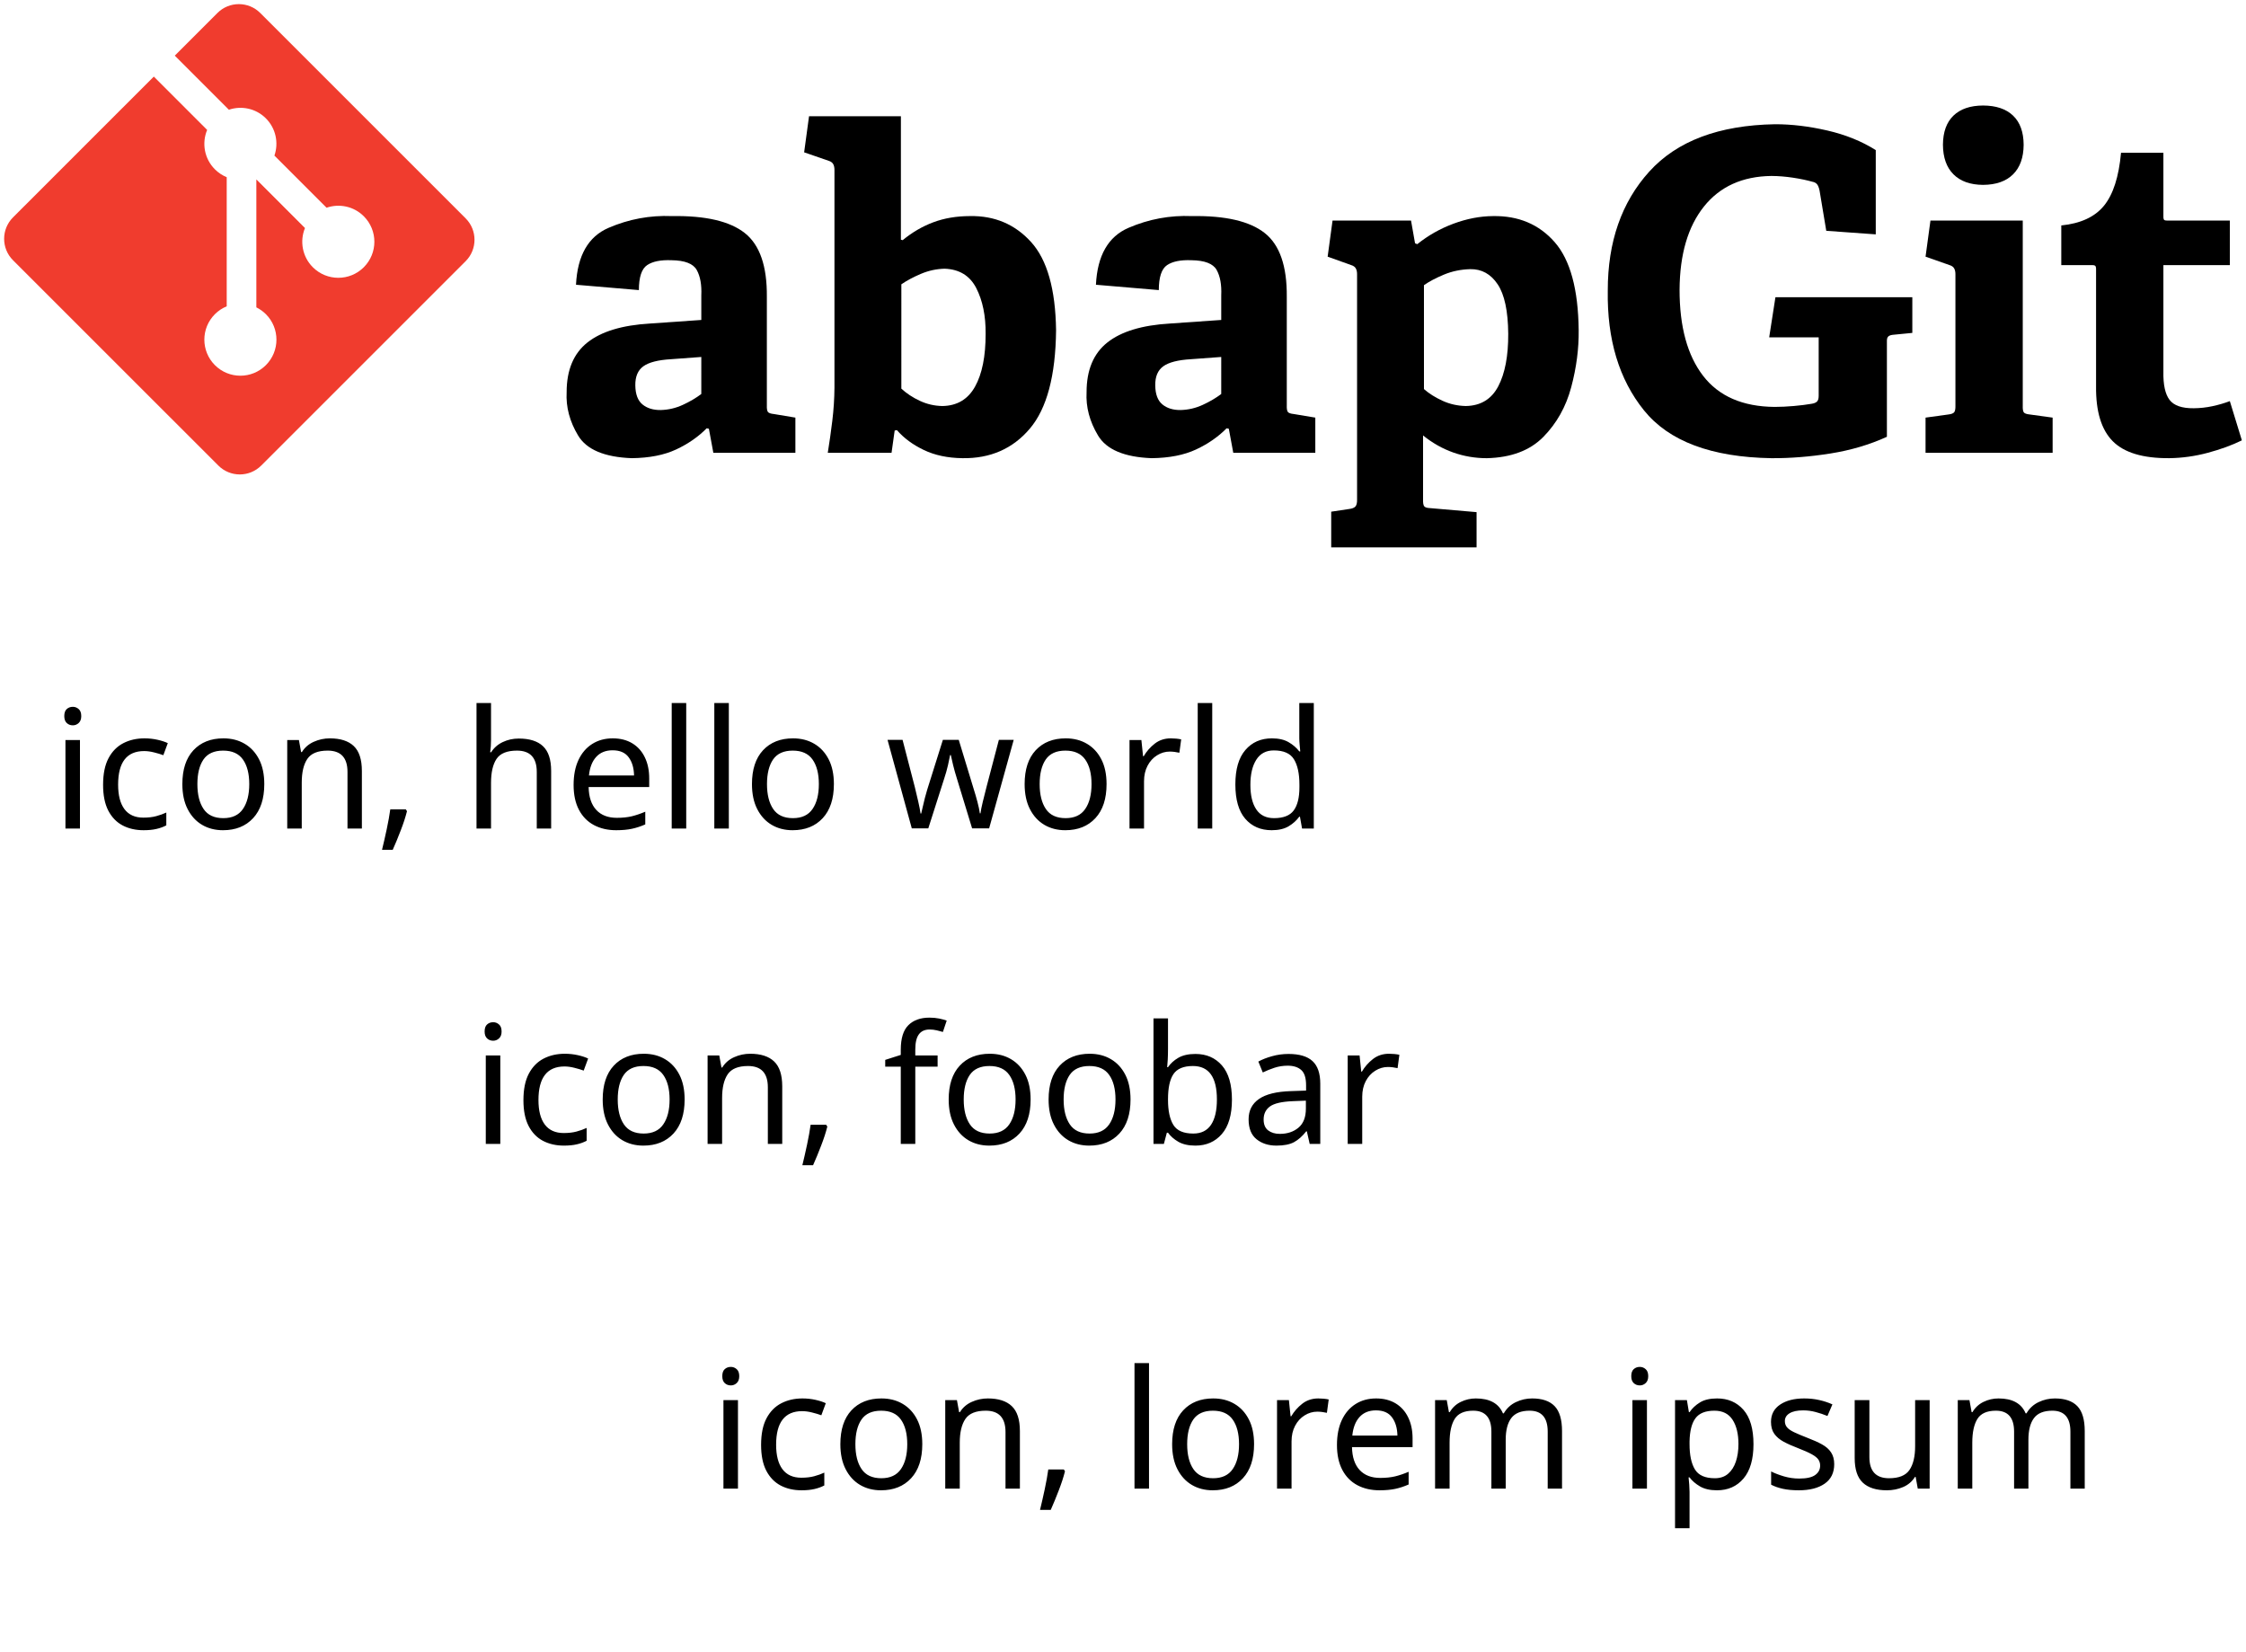
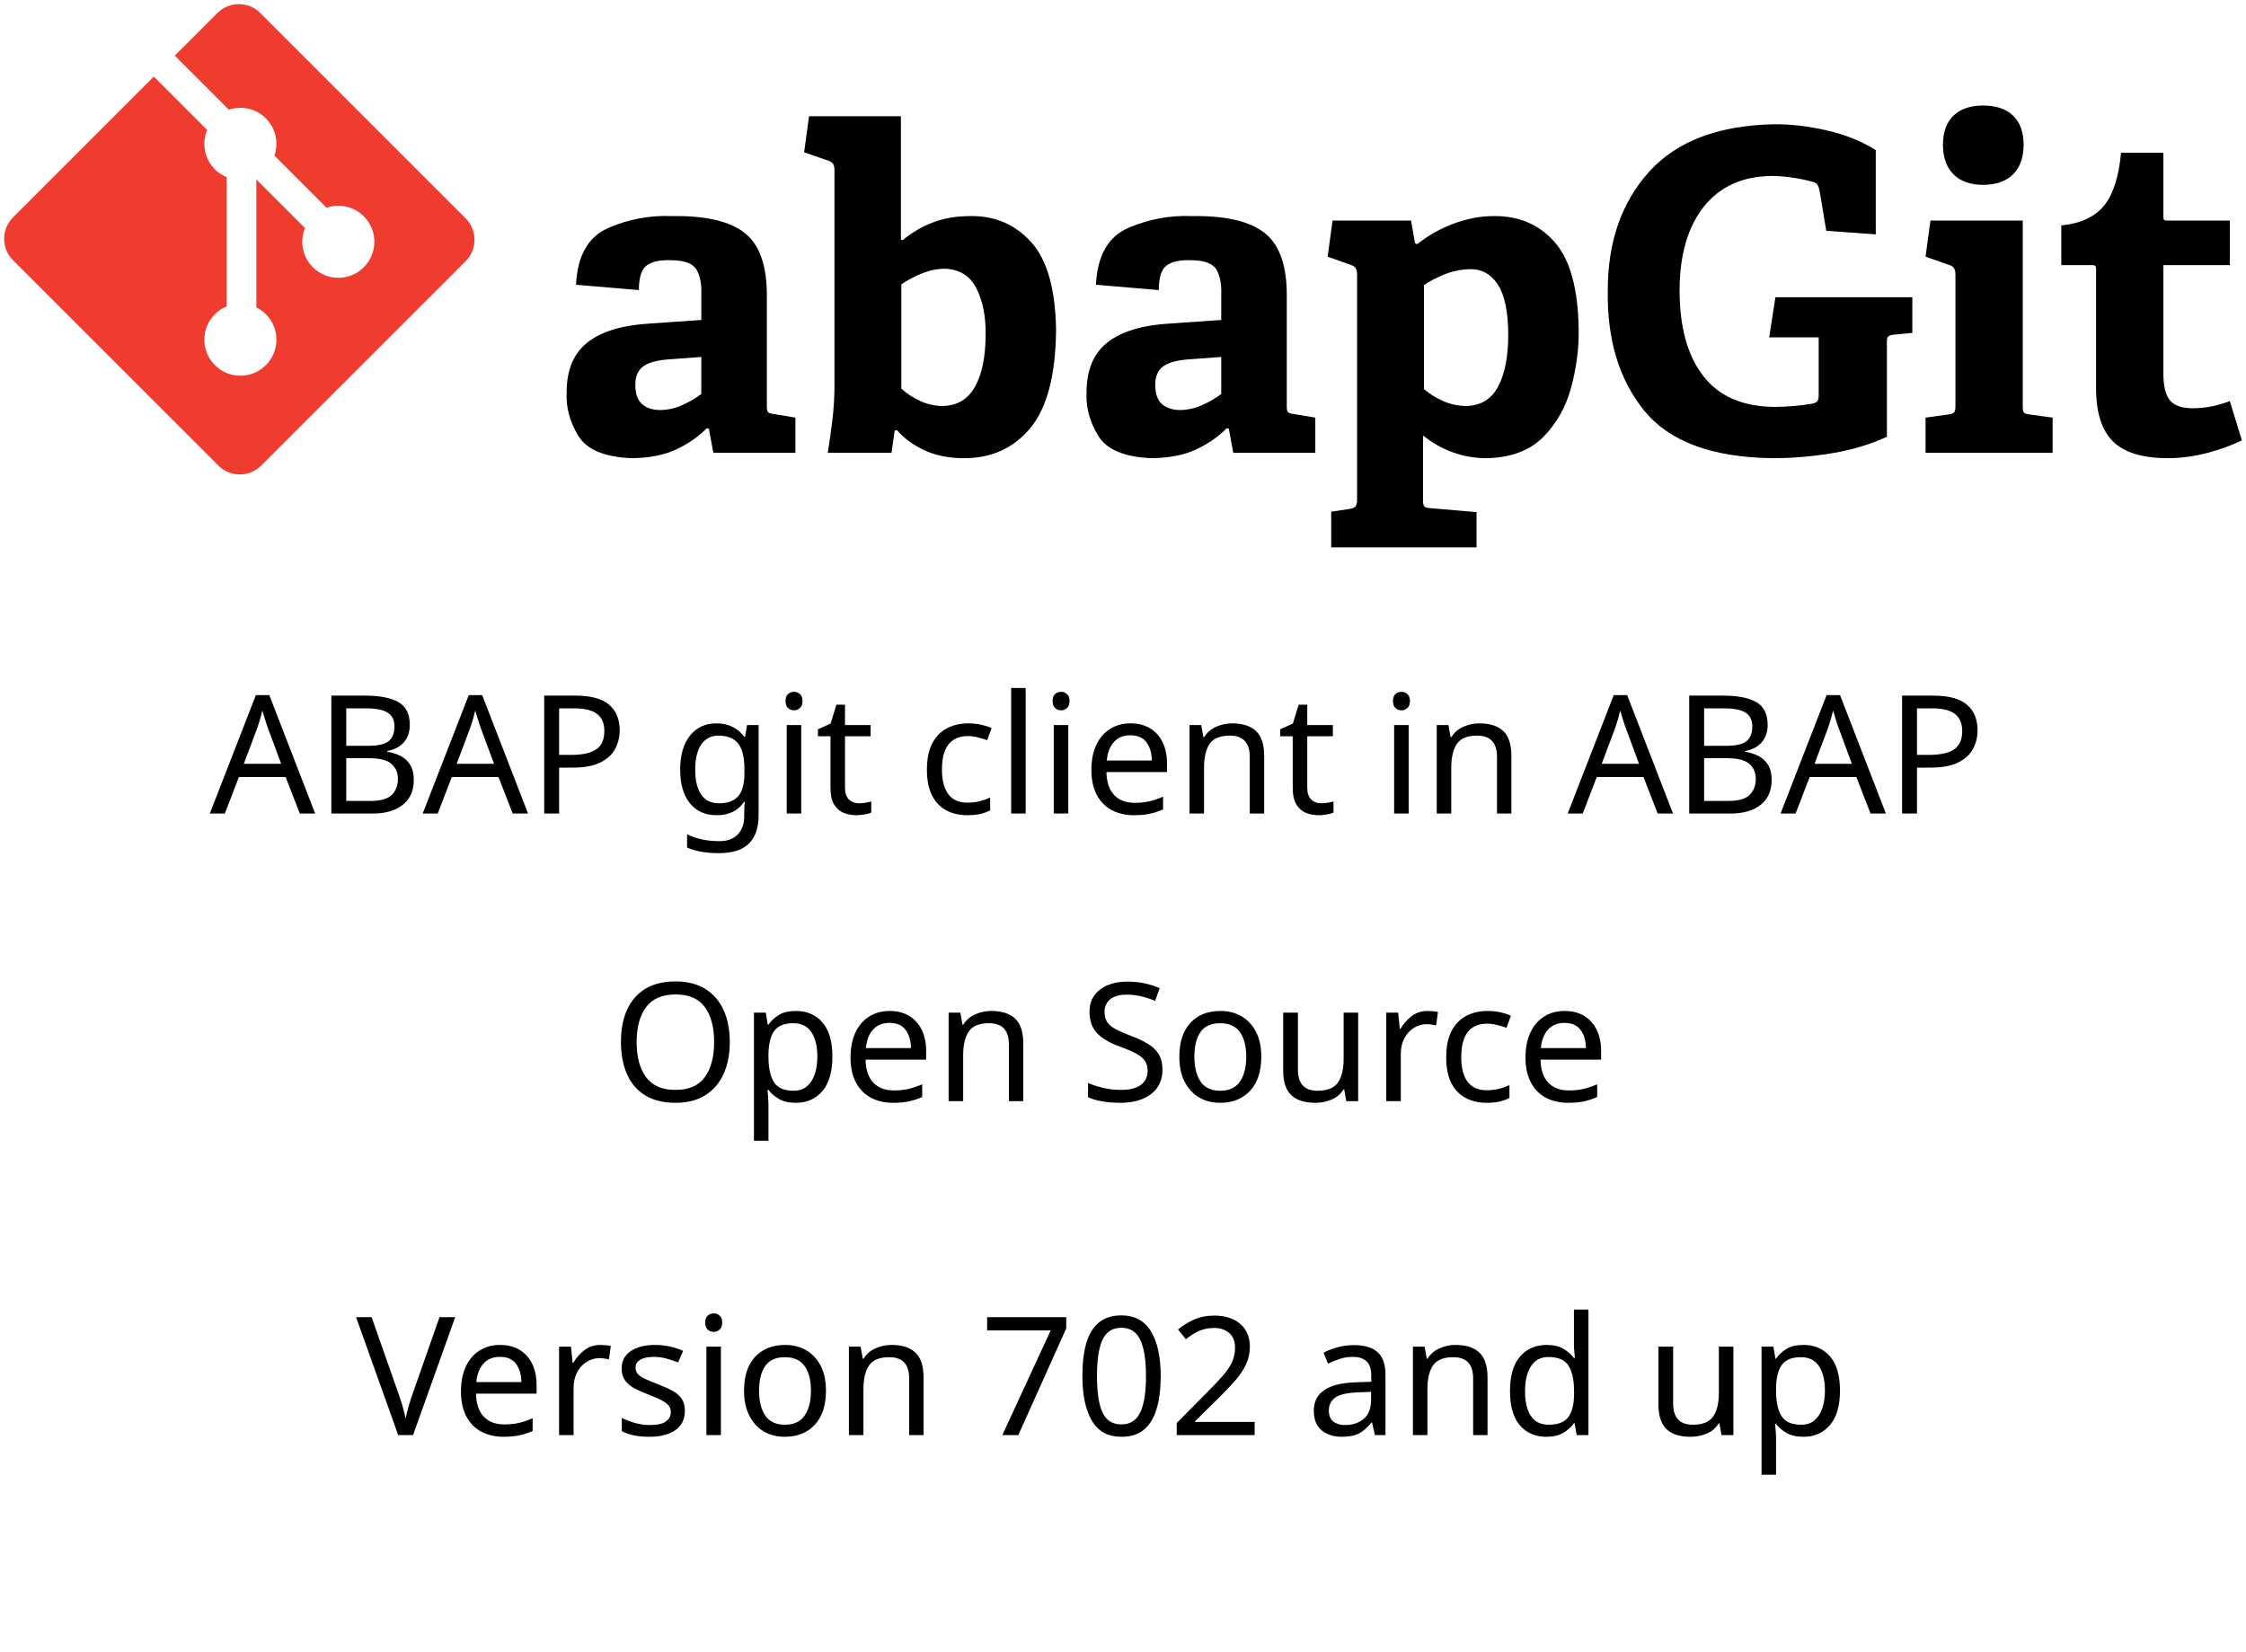
- <svg xmlns="http://www.w3.org/2000/svg" id="svg3046" height="400" width="543.994" version="1.1">
+ <svg xmlns="http://www.w3.org/2000/svg" version="1.1" width="543.994" height="400" id="svg3046">
  <defs id="defs3048" />
-   <g id="layer1" transform="translate(-102.1571,-476.6479)">
-     <path style="fill:#f03c2e" id="path3006" d="m 214.937,529.535 -49.745,-49.739 c -2.862,-2.865 -7.508,-2.865 -10.374,0 l -10.329,10.33 13.102,13.102 c 3.046,-1.028 6.537,-0.339 8.964,2.088 2.439,2.442 3.124,5.963 2.07,9.02 l 12.628,12.628 c 3.055,-1.053 6.58,-0.373 9.02,2.071 3.411,3.41 3.411,8.934 0,12.345 -3.411,3.412 -8.936,3.412 -12.349,0 -2.564,-2.567 -3.199,-6.335 -1.9,-9.494 l -11.777,-11.777 -0.001,30.991 c 0.832,0.412 1.616,0.961 2.309,1.651 3.41,3.409 3.41,8.933 0,12.348 -3.411,3.409 -8.938,3.409 -12.345,0 -3.41,-3.415 -3.41,-8.938 0,-12.348 0.843,-0.841 1.818,-1.478 2.858,-1.905 v -31.279 c -1.041,-0.425 -2.015,-1.057 -2.859,-1.905 -2.583,-2.581 -3.205,-6.372 -1.88,-9.544 l -12.916,-12.918 -34.106,34.105 c -2.866,2.867 -2.866,7.513 0,10.378 l 49.742,49.739 c 2.864,2.865 7.508,2.865 10.376,0 l 49.512,-49.504 c 2.865,-2.866 2.865,-7.514 0,-10.379" />
-     <g style="font-style:normal;font-variant:normal;font-weight:normal;font-stretch:normal;font-size:108.987px;line-height:125%;font-family:HelveticaNeueCyr;-inkscape-font-specification:HelveticaNeueCyr;letter-spacing:0px;word-spacing:0px;fill:#000000;fill-opacity:1;stroke:none" id="text3008">
-       <path style="font-weight:bold;font-size:108px;font-family:'Adelle Basic Rg';-inkscape-font-specification:'Adelle Basic Rg Bold';fill:#000000" id="path2986" d="m 294.804,586.338 v -8.532 l -5.184,-0.864 c -0.781,-0.076 -1.271,-0.247 -1.471,-0.513 -0.2,-0.265 -0.286,-0.814 -0.256,-1.647 v -26.244 c 0.068,-7.429 -1.715,-12.577 -5.346,-15.444 -3.631,-2.866 -9.517,-4.234 -17.658,-4.104 -5.314,-0.218 -10.426,0.731 -15.336,2.848 -4.909,2.117 -7.537,6.712 -7.884,13.783 l 15.228,1.296 c 0.004,-3.136 0.67,-5.152 1.998,-6.048 1.327,-0.895 3.289,-1.291 5.886,-1.188 3.231,0.038 5.274,0.826 6.129,2.362 0.855,1.537 1.224,3.593 1.107,6.169 v 5.94 l -12.42,0.864 c -6.748,0.396 -11.801,1.926 -15.16,4.59 -3.359,2.664 -5.038,6.678 -5.035,12.042 -0.194,3.595 0.733,7.096 2.781,10.503 2.047,3.406 6.376,5.233 12.987,5.481 4.279,-0.052 7.87,-0.758 10.773,-2.119 2.902,-1.361 5.359,-3.067 7.371,-5.116 l 0.54,0.108 1.08,5.832 z M 272.016,572.082 c -1.267,0.965 -2.756,1.843 -4.468,2.632 -1.712,0.79 -3.499,1.208 -5.359,1.255 -1.816,0.022 -3.287,-0.427 -4.414,-1.35 -1.127,-0.922 -1.708,-2.452 -1.741,-4.59 -0.038,-2.128 0.605,-3.676 1.93,-4.644 1.325,-0.967 3.562,-1.543 6.709,-1.728 l 7.344,-0.54 z" />
-       <path style="font-weight:bold;font-size:108px;font-family:'Adelle Basic Rg';-inkscape-font-specification:'Adelle Basic Rg Bold';fill:#000000" id="path2988" d="m 318.094,586.338 0.756,-5.4 0.54,-0.108 c 1.681,1.937 3.854,3.544 6.52,4.819 2.666,1.276 5.785,1.937 9.355,1.984 6.757,0.099 12.197,-2.286 16.321,-7.155 4.124,-4.869 6.244,-12.816 6.358,-23.841 -0.14,-9.94 -2.156,-17.059 -6.048,-21.357 -3.893,-4.297 -8.824,-6.394 -14.796,-6.291 -3.272,0.007 -6.232,0.506 -8.883,1.498 -2.651,0.992 -5.125,2.437 -7.425,4.333 l -0.432,-0.108 V 504.799 h -22.248 l -1.188,8.748 5.94,2.052 c 0.531,0.162 0.9,0.432 1.107,0.81 0.207,0.378 0.306,0.864 0.297,1.458 v 52.703 c -0.02,2.668 -0.196,5.35 -0.526,8.046 -0.331,2.695 -0.695,5.269 -1.093,7.722 z m 2.376,-40.823 c 1.327,-0.913 2.911,-1.759 4.752,-2.538 1.84,-0.778 3.748,-1.192 5.724,-1.242 3.58,0.131 6.14,1.706 7.681,4.725 1.541,3.019 2.293,6.7 2.254,11.043 0.009,5.454 -0.846,9.72 -2.565,12.798 -1.719,3.078 -4.356,4.644 -7.911,4.698 -1.913,-0.034 -3.73,-0.452 -5.454,-1.255 -1.724,-0.803 -3.217,-1.789 -4.482,-2.956 z" />
-       <path style="font-weight:bold;font-size:108px;font-family:'Adelle Basic Rg';-inkscape-font-specification:'Adelle Basic Rg Bold';fill:#000000" id="path2990" d="m 420.734,586.338 v -8.532 l -5.184,-0.864 c -0.781,-0.076 -1.271,-0.247 -1.471,-0.513 -0.2,-0.265 -0.286,-0.814 -0.256,-1.647 v -26.244 c 0.067,-7.429 -1.715,-12.577 -5.346,-15.444 -3.631,-2.866 -9.517,-4.234 -17.658,-4.104 -5.314,-0.218 -10.426,0.731 -15.336,2.848 -4.909,2.117 -7.537,6.712 -7.884,13.783 l 15.228,1.296 c 0.004,-3.136 0.67,-5.152 1.998,-6.048 1.327,-0.895 3.289,-1.291 5.886,-1.188 3.231,0.038 5.274,0.826 6.129,2.362 0.855,1.537 1.224,3.593 1.107,6.169 v 5.94 l -12.42,0.864 c -6.748,0.396 -11.801,1.926 -15.16,4.59 -3.359,2.664 -5.038,6.678 -5.035,12.042 -0.194,3.595 0.733,7.096 2.781,10.503 2.047,3.406 6.376,5.233 12.987,5.481 4.279,-0.052 7.87,-0.758 10.773,-2.119 2.902,-1.361 5.359,-3.067 7.371,-5.116 l 0.54,0.108 1.08,5.832 z m -22.788,-14.256 c -1.267,0.965 -2.756,1.843 -4.468,2.632 -1.712,0.79 -3.499,1.208 -5.359,1.255 -1.816,0.022 -3.287,-0.427 -4.414,-1.35 -1.127,-0.922 -1.708,-2.452 -1.741,-4.59 -0.038,-2.128 0.605,-3.676 1.93,-4.644 1.325,-0.967 3.562,-1.543 6.709,-1.728 l 7.344,-0.54 z" />
-       <path style="font-weight:bold;font-size:108px;font-family:'Adelle Basic Rg';-inkscape-font-specification:'Adelle Basic Rg Bold';fill:#000000" id="path2992" d="m 459.791,609.234 v -8.532 l -11.232,-0.972 c -0.781,-0.029 -1.271,-0.187 -1.471,-0.472 -0.2,-0.286 -0.286,-0.848 -0.257,-1.687 v -15.444 c 2.277,1.836 4.716,3.213 7.317,4.131 2.601,0.918 5.31,1.377 8.127,1.377 5.885,-0.143 10.447,-1.861 13.688,-5.156 3.241,-3.295 5.491,-7.309 6.752,-12.044 1.261,-4.735 1.863,-9.333 1.808,-13.796 -0.108,-9.94 -2.052,-17.059 -5.832,-21.357 -3.78,-4.297 -8.748,-6.394 -14.904,-6.291 -3.134,0.02 -6.316,0.628 -9.544,1.822 -3.229,1.195 -6.167,2.855 -8.815,4.981 l -0.54,-0.216 -0.972,-5.508 H 424.908 l -1.188,8.748 5.724,2.052 c 0.531,0.162 0.9,0.432 1.107,0.81 0.207,0.378 0.306,0.864 0.297,1.458 v 54.539 c 0.013,0.79 -0.122,1.343 -0.405,1.66 -0.283,0.317 -0.796,0.52 -1.539,0.608 l -4.32,0.648 v 8.64 z m -12.744,-63.503 c 1.224,-0.871 2.826,-1.721 4.806,-2.551 1.98,-0.83 4.122,-1.276 6.426,-1.336 2.745,-0.043 4.95,1.177 6.615,3.658 1.665,2.482 2.52,6.482 2.565,12.001 0.025,5.359 -0.781,9.598 -2.416,12.717 -1.636,3.118 -4.25,4.711 -7.843,4.779 -2.023,-0.043 -3.917,-0.47 -5.683,-1.282 -1.766,-0.812 -3.256,-1.753 -4.468,-2.821 z" />
-       <path style="font-weight:bold;font-size:108px;font-family:'Adelle Basic Rg';-inkscape-font-specification:'Adelle Basic Rg Bold';fill:#000000" id="path2994" d="m 565.332,557.286 v -8.64 h -33.156 l -1.512,9.72 h 11.988 v 14.148 c 0.002,0.682 -0.137,1.154 -0.418,1.417 -0.281,0.263 -0.718,0.439 -1.309,0.526 -1.278,0.221 -2.718,0.401 -4.32,0.54 -1.602,0.14 -3.15,0.212 -4.644,0.216 -7.715,-0.07 -13.48,-2.576 -17.293,-7.519 -3.814,-4.943 -5.717,-11.905 -5.71,-20.884 0.056,-8.566 2.023,-15.275 5.899,-20.128 3.877,-4.853 9.326,-7.324 16.348,-7.411 1.71,0.011 3.447,0.151 5.211,0.418 1.764,0.268 3.339,0.596 4.725,0.985 0.477,0.09 0.846,0.288 1.107,0.594 0.261,0.306 0.468,0.828 0.621,1.566 l 1.62,9.72 11.988,0.864 V 513.007 c -3.413,-2.151 -7.333,-3.735 -11.758,-4.752 -4.426,-1.017 -8.642,-1.521 -12.649,-1.512 -13.594,0.234 -23.746,4.059 -30.456,11.475 -6.709,7.416 -10.057,17.019 -10.044,28.809 -0.191,11.851 2.729,21.521 8.761,29.011 6.032,7.49 16.324,11.356 30.874,11.596 4.574,0.027 9.331,-0.351 14.269,-1.134 4.939,-0.783 9.506,-2.133 13.702,-4.05 v -23.22 c -0.009,-0.529 0.117,-0.902 0.378,-1.12 0.261,-0.218 0.711,-0.349 1.35,-0.391 z" />
-       <path style="font-weight:bold;font-size:108px;font-family:'Adelle Basic Rg';-inkscape-font-specification:'Adelle Basic Rg Bold';fill:#000000" id="path2996" d="m 592.296,511.711 c -0.018,-3.089 -0.873,-5.443 -2.565,-7.06 -1.692,-1.618 -4.113,-2.432 -7.263,-2.443 -3.098,0.011 -5.488,0.826 -7.168,2.443 -1.681,1.618 -2.531,3.971 -2.551,7.06 0.02,3.098 0.871,5.488 2.551,7.168 1.681,1.681 4.07,2.531 7.168,2.551 3.15,-0.02 5.571,-0.871 7.263,-2.551 1.692,-1.681 2.547,-4.07 2.565,-7.168 z m 7.02,74.627 v -8.532 l -5.508,-0.756 c -0.781,-0.076 -1.271,-0.247 -1.471,-0.513 -0.2,-0.265 -0.286,-0.814 -0.256,-1.647 v -44.819 h -22.356 l -1.188,8.748 5.832,2.052 c 0.531,0.162 0.9,0.432 1.107,0.81 0.207,0.378 0.306,0.864 0.297,1.458 v 31.752 c 0.022,0.785 -0.076,1.321 -0.297,1.606 -0.221,0.286 -0.698,0.47 -1.431,0.553 l -5.508,0.756 v 8.532 z" />
-       <path style="font-weight:bold;font-size:108px;font-family:'Adelle Basic Rg';-inkscape-font-specification:'Adelle Basic Rg Bold';fill:#000000" id="path2998" d="m 642.235,573.81 c -1.31,0.497 -2.713,0.907 -4.212,1.228 -1.499,0.322 -3.01,0.488 -4.536,0.499 -2.857,0.029 -4.81,-0.65 -5.859,-2.038 -1.049,-1.388 -1.544,-3.661 -1.485,-6.817 v -25.812 h 16.092 v -10.8 h -15.228 c -0.414,0.002 -0.666,-0.083 -0.756,-0.257 -0.09,-0.173 -0.126,-0.448 -0.108,-0.823 v -15.336 h -10.26 c -0.529,5.816 -1.901,10.087 -4.117,12.811 -2.216,2.725 -5.668,4.322 -10.354,4.792 v 9.612 h 7.56 c 0.414,0.005 0.666,0.104 0.756,0.297 0.09,0.194 0.126,0.455 0.108,0.783 v 28.296 c -0.065,6.064 1.28,10.487 4.036,13.27 2.756,2.783 7.315,4.156 13.675,4.117 3.136,-0.038 6.259,-0.475 9.369,-1.309 3.109,-0.835 5.854,-1.838 8.235,-3.01 z" />
+   <g transform="translate(-102.1571,-476.6479)" id="layer1">
+     <path d="m 214.937,529.535 -49.745,-49.739 c -2.862,-2.865 -7.508,-2.865 -10.374,0 l -10.329,10.33 13.102,13.102 c 3.046,-1.028 6.537,-0.339 8.964,2.088 2.439,2.442 3.124,5.963 2.07,9.02 l 12.628,12.628 c 3.055,-1.053 6.58,-0.373 9.02,2.071 3.411,3.41 3.411,8.934 0,12.345 -3.411,3.412 -8.936,3.412 -12.349,0 -2.564,-2.567 -3.199,-6.335 -1.9,-9.494 l -11.777,-11.777 -0.001,30.991 c 0.832,0.412 1.616,0.961 2.309,1.651 3.41,3.409 3.41,8.933 0,12.348 -3.411,3.409 -8.938,3.409 -12.345,0 -3.41,-3.415 -3.41,-8.938 0,-12.348 0.843,-0.841 1.818,-1.478 2.858,-1.905 v -31.279 c -1.041,-0.425 -2.015,-1.057 -2.859,-1.905 -2.583,-2.581 -3.205,-6.372 -1.88,-9.544 l -12.916,-12.918 -34.106,34.105 c -2.866,2.867 -2.866,7.513 0,10.378 l 49.742,49.739 c 2.864,2.865 7.508,2.865 10.376,0 l 49.512,-49.504 c 2.865,-2.866 2.865,-7.514 0,-10.379" id="path3006" style="fill:#f03c2e" />
+     <g id="text3008" style="font-style:normal;font-variant:normal;font-weight:normal;font-stretch:normal;font-size:108.987px;line-height:125%;font-family:HelveticaNeueCyr;-inkscape-font-specification:HelveticaNeueCyr;letter-spacing:0px;word-spacing:0px;fill:#000000;fill-opacity:1;stroke:none">
+       <path d="m 294.804,586.338 v -8.532 l -5.184,-0.864 c -0.781,-0.076 -1.271,-0.247 -1.471,-0.513 -0.2,-0.265 -0.286,-0.814 -0.256,-1.647 v -26.244 c 0.068,-7.429 -1.715,-12.577 -5.346,-15.444 -3.631,-2.866 -9.517,-4.234 -17.658,-4.104 -5.314,-0.218 -10.426,0.731 -15.336,2.848 -4.909,2.117 -7.537,6.712 -7.884,13.783 l 15.228,1.296 c 0.004,-3.136 0.67,-5.152 1.998,-6.048 1.327,-0.895 3.289,-1.291 5.886,-1.188 3.231,0.038 5.274,0.826 6.129,2.362 0.855,1.537 1.224,3.593 1.107,6.169 v 5.94 l -12.42,0.864 c -6.748,0.396 -11.801,1.926 -15.16,4.59 -3.359,2.664 -5.038,6.678 -5.035,12.042 -0.194,3.595 0.733,7.096 2.781,10.503 2.047,3.406 6.376,5.233 12.987,5.481 4.279,-0.052 7.87,-0.758 10.773,-2.119 2.902,-1.361 5.359,-3.067 7.371,-5.116 l 0.54,0.108 1.08,5.832 z M 272.016,572.082 c -1.267,0.965 -2.756,1.843 -4.468,2.632 -1.712,0.79 -3.499,1.208 -5.359,1.255 -1.816,0.022 -3.287,-0.427 -4.414,-1.35 -1.127,-0.922 -1.708,-2.452 -1.741,-4.59 -0.038,-2.128 0.605,-3.676 1.93,-4.644 1.325,-0.967 3.562,-1.543 6.709,-1.728 l 7.344,-0.54 z" id="path2986" style="font-weight:bold;font-size:108px;font-family:'Adelle Basic Rg';-inkscape-font-specification:'Adelle Basic Rg Bold';fill:#000000" />
+       <path d="m 318.094,586.338 0.756,-5.4 0.54,-0.108 c 1.681,1.937 3.854,3.544 6.52,4.819 2.666,1.276 5.785,1.937 9.355,1.984 6.757,0.099 12.197,-2.286 16.321,-7.155 4.124,-4.869 6.244,-12.816 6.358,-23.841 -0.14,-9.94 -2.156,-17.059 -6.048,-21.357 -3.893,-4.297 -8.824,-6.394 -14.796,-6.291 -3.272,0.007 -6.232,0.506 -8.883,1.498 -2.651,0.992 -5.125,2.437 -7.425,4.333 l -0.432,-0.108 V 504.799 h -22.248 l -1.188,8.748 5.94,2.052 c 0.531,0.162 0.9,0.432 1.107,0.81 0.207,0.378 0.306,0.864 0.297,1.458 v 52.703 c -0.02,2.668 -0.196,5.35 -0.526,8.046 -0.331,2.695 -0.695,5.269 -1.093,7.722 z m 2.376,-40.823 c 1.327,-0.913 2.911,-1.759 4.752,-2.538 1.84,-0.778 3.748,-1.192 5.724,-1.242 3.58,0.131 6.14,1.706 7.681,4.725 1.541,3.019 2.293,6.7 2.254,11.043 0.009,5.454 -0.846,9.72 -2.565,12.798 -1.719,3.078 -4.356,4.644 -7.911,4.698 -1.913,-0.034 -3.73,-0.452 -5.454,-1.255 -1.724,-0.803 -3.217,-1.789 -4.482,-2.956 z" id="path2988" style="font-weight:bold;font-size:108px;font-family:'Adelle Basic Rg';-inkscape-font-specification:'Adelle Basic Rg Bold';fill:#000000" />
+       <path d="m 420.734,586.338 v -8.532 l -5.184,-0.864 c -0.781,-0.076 -1.271,-0.247 -1.471,-0.513 -0.2,-0.265 -0.286,-0.814 -0.256,-1.647 v -26.244 c 0.067,-7.429 -1.715,-12.577 -5.346,-15.444 -3.631,-2.866 -9.517,-4.234 -17.658,-4.104 -5.314,-0.218 -10.426,0.731 -15.336,2.848 -4.909,2.117 -7.537,6.712 -7.884,13.783 l 15.228,1.296 c 0.004,-3.136 0.67,-5.152 1.998,-6.048 1.327,-0.895 3.289,-1.291 5.886,-1.188 3.231,0.038 5.274,0.826 6.129,2.362 0.855,1.537 1.224,3.593 1.107,6.169 v 5.94 l -12.42,0.864 c -6.748,0.396 -11.801,1.926 -15.16,4.59 -3.359,2.664 -5.038,6.678 -5.035,12.042 -0.194,3.595 0.733,7.096 2.781,10.503 2.047,3.406 6.376,5.233 12.987,5.481 4.279,-0.052 7.87,-0.758 10.773,-2.119 2.902,-1.361 5.359,-3.067 7.371,-5.116 l 0.54,0.108 1.08,5.832 z m -22.788,-14.256 c -1.267,0.965 -2.756,1.843 -4.468,2.632 -1.712,0.79 -3.499,1.208 -5.359,1.255 -1.816,0.022 -3.287,-0.427 -4.414,-1.35 -1.127,-0.922 -1.708,-2.452 -1.741,-4.59 -0.038,-2.128 0.605,-3.676 1.93,-4.644 1.325,-0.967 3.562,-1.543 6.709,-1.728 l 7.344,-0.54 z" id="path2990" style="font-weight:bold;font-size:108px;font-family:'Adelle Basic Rg';-inkscape-font-specification:'Adelle Basic Rg Bold';fill:#000000" />
+       <path d="m 459.791,609.234 v -8.532 l -11.232,-0.972 c -0.781,-0.029 -1.271,-0.187 -1.471,-0.472 -0.2,-0.286 -0.286,-0.848 -0.257,-1.687 v -15.444 c 2.277,1.836 4.716,3.213 7.317,4.131 2.601,0.918 5.31,1.377 8.127,1.377 5.885,-0.143 10.447,-1.861 13.688,-5.156 3.241,-3.295 5.491,-7.309 6.752,-12.044 1.261,-4.735 1.863,-9.333 1.808,-13.796 -0.108,-9.94 -2.052,-17.059 -5.832,-21.357 -3.78,-4.297 -8.748,-6.394 -14.904,-6.291 -3.134,0.02 -6.316,0.628 -9.544,1.822 -3.229,1.195 -6.167,2.855 -8.815,4.981 l -0.54,-0.216 -0.972,-5.508 H 424.908 l -1.188,8.748 5.724,2.052 c 0.531,0.162 0.9,0.432 1.107,0.81 0.207,0.378 0.306,0.864 0.297,1.458 v 54.539 c 0.013,0.79 -0.122,1.343 -0.405,1.66 -0.283,0.317 -0.796,0.52 -1.539,0.608 l -4.32,0.648 v 8.64 z m -12.744,-63.503 c 1.224,-0.871 2.826,-1.721 4.806,-2.551 1.98,-0.83 4.122,-1.276 6.426,-1.336 2.745,-0.043 4.95,1.177 6.615,3.658 1.665,2.482 2.52,6.482 2.565,12.001 0.025,5.359 -0.781,9.598 -2.416,12.717 -1.636,3.118 -4.25,4.711 -7.843,4.779 -2.023,-0.043 -3.917,-0.47 -5.683,-1.282 -1.766,-0.812 -3.256,-1.753 -4.468,-2.821 z" id="path2992" style="font-weight:bold;font-size:108px;font-family:'Adelle Basic Rg';-inkscape-font-specification:'Adelle Basic Rg Bold';fill:#000000" />
+       <path d="m 565.332,557.286 v -8.64 h -33.156 l -1.512,9.72 h 11.988 v 14.148 c 0.002,0.682 -0.137,1.154 -0.418,1.417 -0.281,0.263 -0.718,0.439 -1.309,0.526 -1.278,0.221 -2.718,0.401 -4.32,0.54 -1.602,0.14 -3.15,0.212 -4.644,0.216 -7.715,-0.07 -13.48,-2.576 -17.293,-7.519 -3.814,-4.943 -5.717,-11.905 -5.71,-20.884 0.056,-8.566 2.023,-15.275 5.899,-20.128 3.877,-4.853 9.326,-7.324 16.348,-7.411 1.71,0.011 3.447,0.151 5.211,0.418 1.764,0.268 3.339,0.596 4.725,0.985 0.477,0.09 0.846,0.288 1.107,0.594 0.261,0.306 0.468,0.828 0.621,1.566 l 1.62,9.72 11.988,0.864 V 513.007 c -3.413,-2.151 -7.333,-3.735 -11.758,-4.752 -4.426,-1.017 -8.642,-1.521 -12.649,-1.512 -13.594,0.234 -23.746,4.059 -30.456,11.475 -6.709,7.416 -10.057,17.019 -10.044,28.809 -0.191,11.851 2.729,21.521 8.761,29.011 6.032,7.49 16.324,11.356 30.874,11.596 4.574,0.027 9.331,-0.351 14.269,-1.134 4.939,-0.783 9.506,-2.133 13.702,-4.05 v -23.22 c -0.009,-0.529 0.117,-0.902 0.378,-1.12 0.261,-0.218 0.711,-0.349 1.35,-0.391 z" id="path2994" style="font-weight:bold;font-size:108px;font-family:'Adelle Basic Rg';-inkscape-font-specification:'Adelle Basic Rg Bold';fill:#000000" />
+       <path d="m 592.296,511.711 c -0.018,-3.089 -0.873,-5.443 -2.565,-7.06 -1.692,-1.618 -4.113,-2.432 -7.263,-2.443 -3.098,0.011 -5.488,0.826 -7.168,2.443 -1.681,1.618 -2.531,3.971 -2.551,7.06 0.02,3.098 0.871,5.488 2.551,7.168 1.681,1.681 4.07,2.531 7.168,2.551 3.15,-0.02 5.571,-0.871 7.263,-2.551 1.692,-1.681 2.547,-4.07 2.565,-7.168 z m 7.02,74.627 v -8.532 l -5.508,-0.756 c -0.781,-0.076 -1.271,-0.247 -1.471,-0.513 -0.2,-0.265 -0.286,-0.814 -0.256,-1.647 v -44.819 h -22.356 l -1.188,8.748 5.832,2.052 c 0.531,0.162 0.9,0.432 1.107,0.81 0.207,0.378 0.306,0.864 0.297,1.458 v 31.752 c 0.022,0.785 -0.076,1.321 -0.297,1.606 -0.221,0.286 -0.698,0.47 -1.431,0.553 l -5.508,0.756 v 8.532 z" id="path2996" style="font-weight:bold;font-size:108px;font-family:'Adelle Basic Rg';-inkscape-font-specification:'Adelle Basic Rg Bold';fill:#000000" />
+       <path d="m 642.235,573.81 c -1.31,0.497 -2.713,0.907 -4.212,1.228 -1.499,0.322 -3.01,0.488 -4.536,0.499 -2.857,0.029 -4.81,-0.65 -5.859,-2.038 -1.049,-1.388 -1.544,-3.661 -1.485,-6.817 v -25.812 h 16.092 v -10.8 h -15.228 c -0.414,0.002 -0.666,-0.083 -0.756,-0.257 -0.09,-0.173 -0.126,-0.448 -0.108,-0.823 v -15.336 h -10.26 c -0.529,5.816 -1.901,10.087 -4.117,12.811 -2.216,2.725 -5.668,4.322 -10.354,4.792 v 9.612 h 7.56 c 0.414,0.005 0.666,0.104 0.756,0.297 0.09,0.194 0.126,0.455 0.108,0.783 v 28.296 c -0.065,6.064 1.28,10.487 4.036,13.27 2.756,2.783 7.315,4.156 13.675,4.117 3.136,-0.038 6.259,-0.475 9.369,-1.309 3.109,-0.835 5.854,-1.838 8.235,-3.01 z" id="path2998" style="font-weight:bold;font-size:108px;font-family:'Adelle Basic Rg';-inkscape-font-specification:'Adelle Basic Rg Bold';fill:#000000" />
    </g>
  </g>
-   <text id="text842" y="200.692" x="12.446" style="font-style:normal;font-weight:normal;font-size:40px;line-height:1.25;font-family:sans-serif;letter-spacing:0px;word-spacing:0px;fill:#000000;fill-opacity:1;stroke:none" xml:space="preserve">
-     <tspan y="200.692" x="12.446" id="tspan840">icon, hello world</tspan>
+   <text xml:space="preserve" style="font-style:normal;font-weight:normal;font-size:40px;line-height:1.25;font-family:sans-serif;letter-spacing:0px;word-spacing:0px;fill:#000000;fill-opacity:1;stroke:none" x="50.821" y="197.062" id="text842">
+     <tspan id="tspan840" x="50.821" y="197.062">ABAP git client in ABAP</tspan>
  </text>
-   <text xml:space="preserve" style="font-style:normal;font-weight:normal;font-size:40px;line-height:1.25;font-family:sans-serif;letter-spacing:0px;word-spacing:0px;fill:#000000;fill-opacity:1;stroke:none" x="114.252" y="277.097" id="text842-4">
-     <tspan id="tspan840-9" x="114.252" y="277.097">icon, foobar</tspan>
+   <text id="text842-4" y="266.725" x="147.96" style="font-style:normal;font-weight:normal;font-size:40px;line-height:1.25;font-family:sans-serif;letter-spacing:0px;word-spacing:0px;fill:#000000;fill-opacity:1;stroke:none" xml:space="preserve">
+     <tspan y="266.725" x="147.96" id="tspan840-9">Open Source</tspan>
  </text>
-   <text xml:space="preserve" style="font-style:normal;font-weight:normal;font-size:40px;line-height:1.25;font-family:sans-serif;letter-spacing:0px;word-spacing:0px;fill:#000000;fill-opacity:1;stroke:none" x="171.815" y="360.589" id="text842-5">
-     <tspan id="tspan840-5" x="171.815" y="360.589">icon, lorem ipsum</tspan>
+   <text id="text842-5" y="347.624" x="86.248" style="font-style:normal;font-weight:normal;font-size:40px;line-height:1.25;font-family:sans-serif;letter-spacing:0px;word-spacing:0px;fill:#000000;fill-opacity:1;stroke:none" xml:space="preserve">
+     <tspan y="347.624" x="86.248" id="tspan840-5">Version 702 and up</tspan>
  </text>
</svg>
